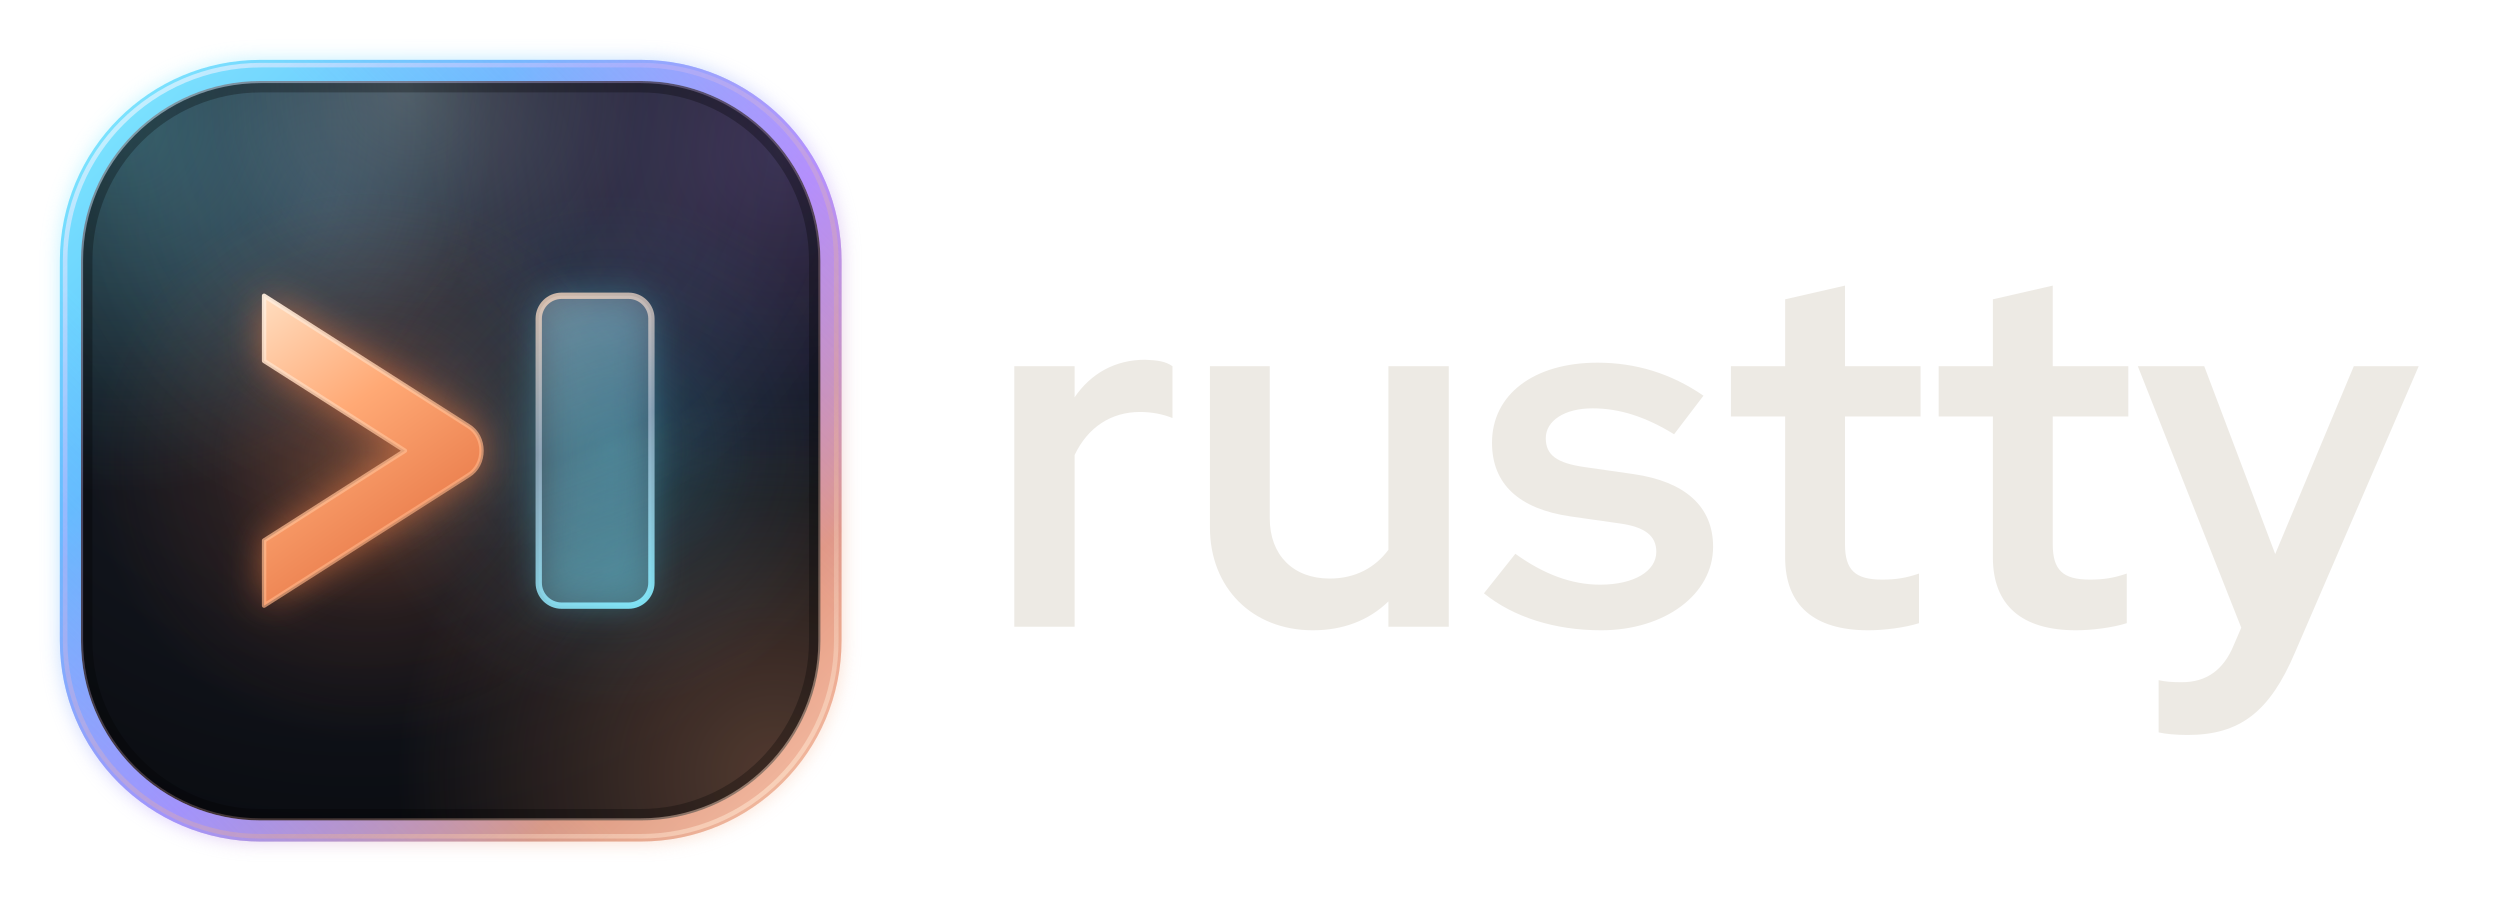
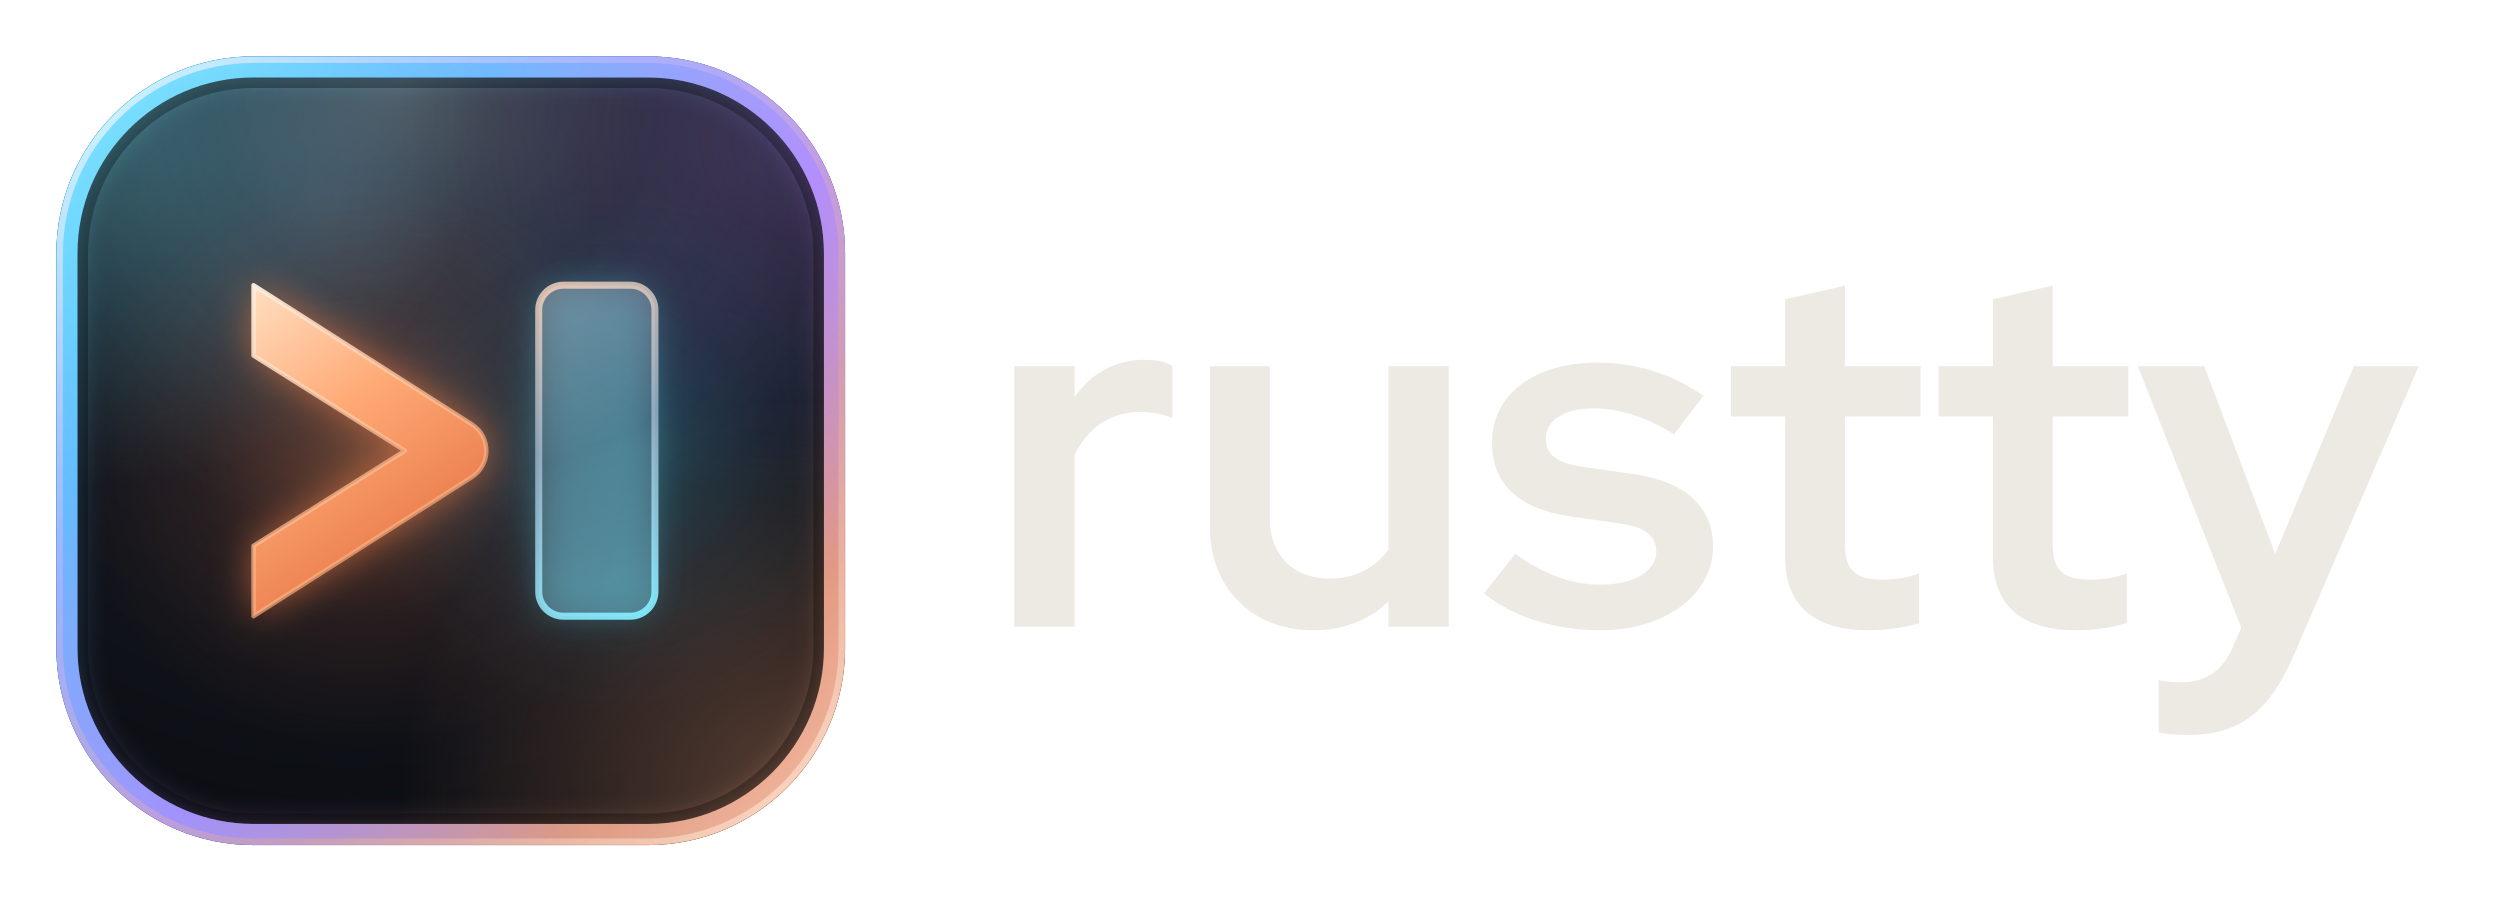
<svg xmlns="http://www.w3.org/2000/svg" width="710" height="256" viewBox="0 0 710 256" role="img" aria-labelledby="title">
  <svg width="256" height="256" viewBox="0 0 512 512">
    <defs>
      <radialGradient id="glassBody" cx="38%" cy="22%" r="78%" fx="34%" fy="18%">
        <stop offset="0%" stop-color="#28303e" />
        <stop offset="42%" stop-color="#151922" />
        <stop offset="100%" stop-color="#0b0d12" />
      </radialGradient>
      <radialGradient id="topFrost" cx="50%" cy="6%" r="58%" fx="44%" fy="2%">
        <stop offset="0%" stop-color="#e8f7ff" stop-opacity="0.24" />
        <stop offset="48%" stop-color="#b4c6e2" stop-opacity="0.07" />
        <stop offset="100%" stop-color="#ffffff" stop-opacity="0" />
      </radialGradient>
-       <radialGradient id="copperAmbient" cx="210" cy="264" r="158" gradientUnits="userSpaceOnUse">
+       <radialGradient id="copperAmbient" cx="206" cy="262" r="165" gradientUnits="userSpaceOnUse">
        <stop offset="0%" stop-color="#ff8a4c" stop-opacity="0.34" />
        <stop offset="55%" stop-color="#e56b38" stop-opacity="0.10" />
        <stop offset="100%" stop-color="#e56b38" stop-opacity="0" />
      </radialGradient>
-       <radialGradient id="cyanAmbient" cx="348" cy="256" r="146" gradientUnits="userSpaceOnUse">
+       <radialGradient id="cyanAmbient" cx="352" cy="256" r="150" gradientUnits="userSpaceOnUse">
        <stop offset="0%" stop-color="#4fdcff" stop-opacity="0.24" />
        <stop offset="55%" stop-color="#38bdf8" stop-opacity="0.07" />
        <stop offset="100%" stop-color="#38bdf8" stop-opacity="0" />
      </radialGradient>
-       <radialGradient id="tlCyan" cx="70" cy="70" r="210" gradientUnits="userSpaceOnUse">
-         <stop offset="0%" stop-color="#67e8f9" stop-opacity="0.30" />
+       <radialGradient id="tlCyan" cx="56" cy="56" r="220" gradientUnits="userSpaceOnUse">
+         <stop offset="0%" stop-color="#67e8f9" stop-opacity="0.34" />
        <stop offset="100%" stop-color="#67e8f9" stop-opacity="0" />
      </radialGradient>
-       <radialGradient id="trViolet" cx="445" cy="85" r="200" gradientUnits="userSpaceOnUse">
-         <stop offset="0%" stop-color="#b282ff" stop-opacity="0.24" />
+       <radialGradient id="trViolet" cx="456" cy="76" r="210" gradientUnits="userSpaceOnUse">
+         <stop offset="0%" stop-color="#b282ff" stop-opacity="0.26" />
        <stop offset="100%" stop-color="#b282ff" stop-opacity="0" />
      </radialGradient>
-       <radialGradient id="brCopper" cx="440" cy="440" r="215" gradientUnits="userSpaceOnUse">
-         <stop offset="0%" stop-color="#f7a274" stop-opacity="0.30" />
+       <radialGradient id="brCopper" cx="452" cy="452" r="225" gradientUnits="userSpaceOnUse">
+         <stop offset="0%" stop-color="#f7a274" stop-opacity="0.32" />
        <stop offset="100%" stop-color="#f7a274" stop-opacity="0" />
      </radialGradient>
-       <linearGradient id="rimMain" x1="48" y1="48" x2="464" y2="464" gradientUnits="userSpaceOnUse">
+       <linearGradient id="rimMain" x1="36" y1="36" x2="476" y2="476" gradientUnits="userSpaceOnUse">
        <stop offset="0%" stop-color="#7ef0ff" />
        <stop offset="28%" stop-color="#60c5ff" />
        <stop offset="56%" stop-color="#ad89fa" />
        <stop offset="82%" stop-color="#e89a78" />
        <stop offset="100%" stop-color="#ffc39e" />
      </linearGradient>
-       <linearGradient id="rimCross" x1="464" y1="48" x2="48" y2="464" gradientUnits="userSpaceOnUse">
+       <linearGradient id="rimCross" x1="476" y1="36" x2="36" y2="476" gradientUnits="userSpaceOnUse">
        <stop offset="0%" stop-color="#c49bff" stop-opacity="0.92" />
        <stop offset="35%" stop-color="#a78bfa" stop-opacity="0.15" />
        <stop offset="65%" stop-color="#6396f8" stop-opacity="0.15" />
        <stop offset="100%" stop-color="#9ca6ff" stop-opacity="0.88" />
      </linearGradient>
-       <linearGradient id="rimSpec" x1="72" y1="36" x2="440" y2="476" gradientUnits="userSpaceOnUse">
-         <stop offset="0%" stop-color="#d8fbff" stop-opacity="0.95" />
-         <stop offset="32%" stop-color="#c4b5fd" stop-opacity="0.55" />
-         <stop offset="68%" stop-color="#e2a896" stop-opacity="0.45" />
-         <stop offset="100%" stop-color="#ffe0c9" stop-opacity="0.90" />
+       <linearGradient id="rimSpec" x1="60" y1="32" x2="452" y2="480" gradientUnits="userSpaceOnUse">
+         <stop offset="0%" stop-color="#e0fcff" stop-opacity="0.95" />
+         <stop offset="34%" stop-color="#c4b5fd" stop-opacity="0.58" />
+         <stop offset="68%" stop-color="#e2a896" stop-opacity="0.48" />
+         <stop offset="100%" stop-color="#ffe4cf" stop-opacity="0.92" />
      </linearGradient>
-       <linearGradient id="copperPrompt" x1="146" y1="162" x2="278" y2="348" gradientUnits="userSpaceOnUse">
+       <linearGradient id="copperPrompt" x1="142" y1="158" x2="278" y2="354" gradientUnits="userSpaceOnUse">
        <stop offset="0%" stop-color="#ffe2c6" />
        <stop offset="38%" stop-color="#ffa975" />
        <stop offset="74%" stop-color="#ea7e4d" />
        <stop offset="100%" stop-color="#c95b32" />
      </linearGradient>
-       <linearGradient id="copperEdge" x1="146" y1="162" x2="278" y2="348" gradientUnits="userSpaceOnUse">
+       <linearGradient id="copperEdge" x1="142" y1="158" x2="278" y2="354" gradientUnits="userSpaceOnUse">
        <stop offset="0%" stop-color="#fff1e2" stop-opacity="0.95" />
        <stop offset="50%" stop-color="#ffc096" stop-opacity="0.72" />
        <stop offset="100%" stop-color="#ff9966" stop-opacity="0.55" />
      </linearGradient>
-       <linearGradient id="cursorFill" x1="306" y1="166" x2="372" y2="346" gradientUnits="userSpaceOnUse">
-         <stop offset="0%" stop-color="#dce7f5" stop-opacity="0.30" />
-         <stop offset="48%" stop-color="#8b9ab2" stop-opacity="0.22" />
-         <stop offset="100%" stop-color="#7ce5ff" stop-opacity="0.36" />
+       <linearGradient id="cursorFill" x1="306" y1="162" x2="374" y2="350" gradientUnits="userSpaceOnUse">
+         <stop offset="0%" stop-color="#dce7f5" stop-opacity="0.32" />
+         <stop offset="48%" stop-color="#8b9ab2" stop-opacity="0.24" />
+         <stop offset="100%" stop-color="#7ce5ff" stop-opacity="0.40" />
      </linearGradient>
-       <linearGradient id="cursorRim" x1="306" y1="166" x2="372" y2="346" gradientUnits="userSpaceOnUse">
-         <stop offset="0%" stop-color="#ffd9bd" stop-opacity="0.78" />
-         <stop offset="45%" stop-color="#c8d8ee" stop-opacity="0.55" />
-         <stop offset="100%" stop-color="#80ecff" stop-opacity="0.95" />
+       <linearGradient id="cursorRim" x1="306" y1="162" x2="374" y2="350" gradientUnits="userSpaceOnUse">
+         <stop offset="0%" stop-color="#ffd9bd" stop-opacity="0.80" />
+         <stop offset="45%" stop-color="#c8d8ee" stop-opacity="0.58" />
+         <stop offset="100%" stop-color="#80ecff" stop-opacity="0.96" />
      </linearGradient>
-       <filter id="rimGlow" x="-14%" y="-14%" width="128%" height="128%">
-         <feGaussianBlur stdDeviation="5.5" />
+       <filter id="innerRimGlow" x="-10%" y="-10%" width="120%" height="120%">
+         <feGaussianBlur stdDeviation="8" />
      </filter>
      <filter id="promptGlow" x="-30%" y="-30%" width="160%" height="160%">
        <feGaussianBlur stdDeviation="11" />
      </filter>
      <filter id="cursorGlow" x="-35%" y="-25%" width="170%" height="150%">
        <feGaussianBlur stdDeviation="10" />
      </filter>
      <clipPath id="squircleClip">
-         <rect x="40" y="40" width="432" height="432" rx="108" />
+         <rect x="32" y="32" width="448" height="448" rx="112" />
      </clipPath>
    </defs>
-     <rect x="40" y="40" width="432" height="432" rx="108" fill="none" stroke="url(#rimMain)" stroke-width="11" opacity="0.46" filter="url(#rimGlow)" />
    <g clip-path="url(#squircleClip)">
-       <rect x="40" y="40" width="432" height="432" fill="url(#glassBody)" />
-       <rect x="40" y="40" width="432" height="432" fill="url(#tlCyan)" />
-       <rect x="40" y="40" width="432" height="432" fill="url(#trViolet)" />
-       <rect x="40" y="40" width="432" height="432" fill="url(#brCopper)" />
-       <rect x="40" y="40" width="432" height="432" fill="url(#topFrost)" />
-       <rect x="40" y="40" width="432" height="432" fill="url(#copperAmbient)" />
-       <rect x="40" y="40" width="432" height="432" fill="url(#cyanAmbient)" />
-       <rect x="49" y="49" width="414" height="414" rx="99" fill="none" stroke="#000000" stroke-width="7" opacity="0.28" />
-       <rect x="46" y="46" width="420" height="420" rx="102" fill="none" stroke="url(#rimSpec)" stroke-width="2.4" opacity="0.58" />
+       <rect x="32" y="32" width="448" height="448" fill="url(#glassBody)" />
+       <rect x="32" y="32" width="448" height="448" fill="url(#tlCyan)" />
+       <rect x="32" y="32" width="448" height="448" fill="url(#trViolet)" />
+       <rect x="32" y="32" width="448" height="448" fill="url(#brCopper)" />
+       <rect x="32" y="32" width="448" height="448" fill="url(#topFrost)" />
+       <rect x="32" y="32" width="448" height="448" fill="url(#copperAmbient)" />
+       <rect x="32" y="32" width="448" height="448" fill="url(#cyanAmbient)" />
+       <rect x="32" y="32" width="448" height="448" rx="112" fill="none" stroke="url(#rimMain)" stroke-width="22" opacity="0.45" filter="url(#innerRimGlow)" />
+       <rect x="46" y="46" width="420" height="420" rx="98" fill="none" stroke="#000000" stroke-width="8" opacity="0.30" />
+       <rect x="32" y="32" width="448" height="448" rx="112" fill="none" stroke="url(#rimMain)" stroke-width="24" />
+       <rect x="32" y="32" width="448" height="448" rx="112" fill="none" stroke="url(#rimCross)" stroke-width="24" opacity="0.52" />
+       <rect x="34" y="34" width="444" height="444" rx="110" fill="none" stroke="url(#rimSpec)" stroke-width="3.5" opacity="0.90" />
+       <path d="M144 162 L268 241 C279 248 279 264 268 271 L144 350 L144 310 L230 256 L144 202 Z" fill="#ff8447" opacity="0.62" filter="url(#promptGlow)" />
+       <rect x="306" y="162" width="66" height="188" rx="14" fill="#5ee7ff" opacity="0.32" filter="url(#cursorGlow)" />
    </g>
-     <rect x="40" y="40" width="432" height="432" rx="108" fill="none" stroke="url(#rimMain)" stroke-width="12" />
-     <rect x="40" y="40" width="432" height="432" rx="108" fill="none" stroke="url(#rimCross)" stroke-width="12" opacity="0.52" />
-     <rect x="37" y="37" width="438" height="438" rx="111" fill="none" stroke="url(#rimSpec)" stroke-width="2.6" opacity="0.88" />
-     <path d="M150 168 L266 242 C276 248 276 264 266 270 L150 344 L150 307 L230 256 L150 205 Z" fill="#ff8447" opacity="0.62" filter="url(#promptGlow)" />
-     <rect x="306" y="168" width="64" height="176" rx="13" fill="#5ee7ff" opacity="0.30" filter="url(#cursorGlow)" />
-     <path id="prompt" d="M150 168 L266 242 C276 248 276 264 266 270 L150 344 L150 307 L230 256 L150 205 Z" fill="url(#copperPrompt)" stroke="url(#copperEdge)" stroke-width="2.5" stroke-linejoin="round" />
-     <rect id="cursor" x="306" y="168" width="64" height="176" rx="13" fill="url(#cursorFill)" stroke="url(#cursorRim)" stroke-width="3.6" />
+     <path id="prompt" d="M144 162 L268 241 C279 248 279 264 268 271 L144 350 L144 310 L230 256 L144 202 Z" fill="url(#copperPrompt)" stroke="url(#copperEdge)" stroke-width="2.5" stroke-linejoin="round" />
+     <rect id="cursor" x="306" y="162" width="66" height="188" rx="14" fill="url(#cursorFill)" stroke="url(#cursorRim)" stroke-width="4" />
  </svg>
  <g transform="translate(280 38)" fill="#edeae4">
    <path d="M8.06 140 L25.19 140 L25.19 91.23 C28.94 83.33 35.56 79 43.77 79 C46.94 79 50.25 79.58 52.98 80.73 L52.98 66 C50.97 64.61 48.81 64.31 45.2 64.17 C36.72 64.17 29.8 68.06 25.19 74.83 L25.19 66 L8.06 66 Z M92.86 141 C101.34 141 108.69 138.27 114.31 132.8 L114.31 140 L131.45 140 L131.45 66 L114.31 66 L114.31 118.14 C110.56 123.19 104.95 126.31 97.61 126.31 C87.23 126.31 80.61 119.62 80.61 109.2 L80.61 66 L63.62 66 L63.62 111.78 C63.62 128.91 75.58 141 92.86 141 Z M174.7 141 C192.84 141 206.52 130.78 206.52 117.3 C206.52 105.84 198.59 98.77 183.91 96.64 L170.09 94.66 C162.17 93.53 159 91.27 159 86.45 C159 81.5 164.33 77.97 172.25 77.97 C180.02 77.97 187.38 80.38 195.44 85.33 L203.78 74.38 C194.56 68.03 184.48 65 173.69 65 C155.55 65 143.73 74.08 143.73 87.73 C143.73 99.47 151.38 106.55 166.06 108.67 L179.88 110.64 C187.22 111.64 190.39 114.19 190.39 118.72 C190.39 124.23 184.06 128.05 174.41 128.05 C166.34 128.05 158.42 125.08 150.36 119.28 L141.44 130.5 C149.78 137.27 161.59 141 174.7 141 Z M250.61 141 C254.92 141 260.97 140.28 265 138.98 L265 124.89 C261.27 126.17 258.39 126.61 254.5 126.61 C246.86 126.61 243.98 123.89 243.98 116.59 L243.98 80.27 L265.44 80.27 L265.44 66 L243.98 66 L243.98 43.11 L226.98 47 L226.98 66 L211.58 66 L211.58 80.27 L226.98 80.27 L226.98 120.31 C226.98 133.95 235.2 141 250.61 141 Z M309.61 141 C313.92 141 319.97 140.28 324 138.98 L324 124.89 C320.27 126.17 317.39 126.61 313.5 126.61 C305.86 126.61 302.98 123.89 302.98 116.59 L302.98 80.27 L324.44 80.27 L324.44 66 L302.98 66 L302.98 43.11 L285.98 47 L285.98 66 L270.58 66 L270.58 80.27 L285.98 80.27 L285.98 120.31 C285.98 133.95 294.2 141 309.61 141 Z M341.25 170.73 C356.08 170.73 364.58 164.25 371.78 147.3 L406.91 66 L388.48 66 L366.16 119.34 L346 66 L327.14 66 L356.52 140.27 L354.36 145.28 C351.47 152.31 346.58 155.75 339.66 155.75 C336.78 155.75 335.06 155.61 333.05 155.17 L333.05 170 C334.91 170.44 337.94 170.73 341.25 170.73 Z M407 140" />
  </g>
</svg>
